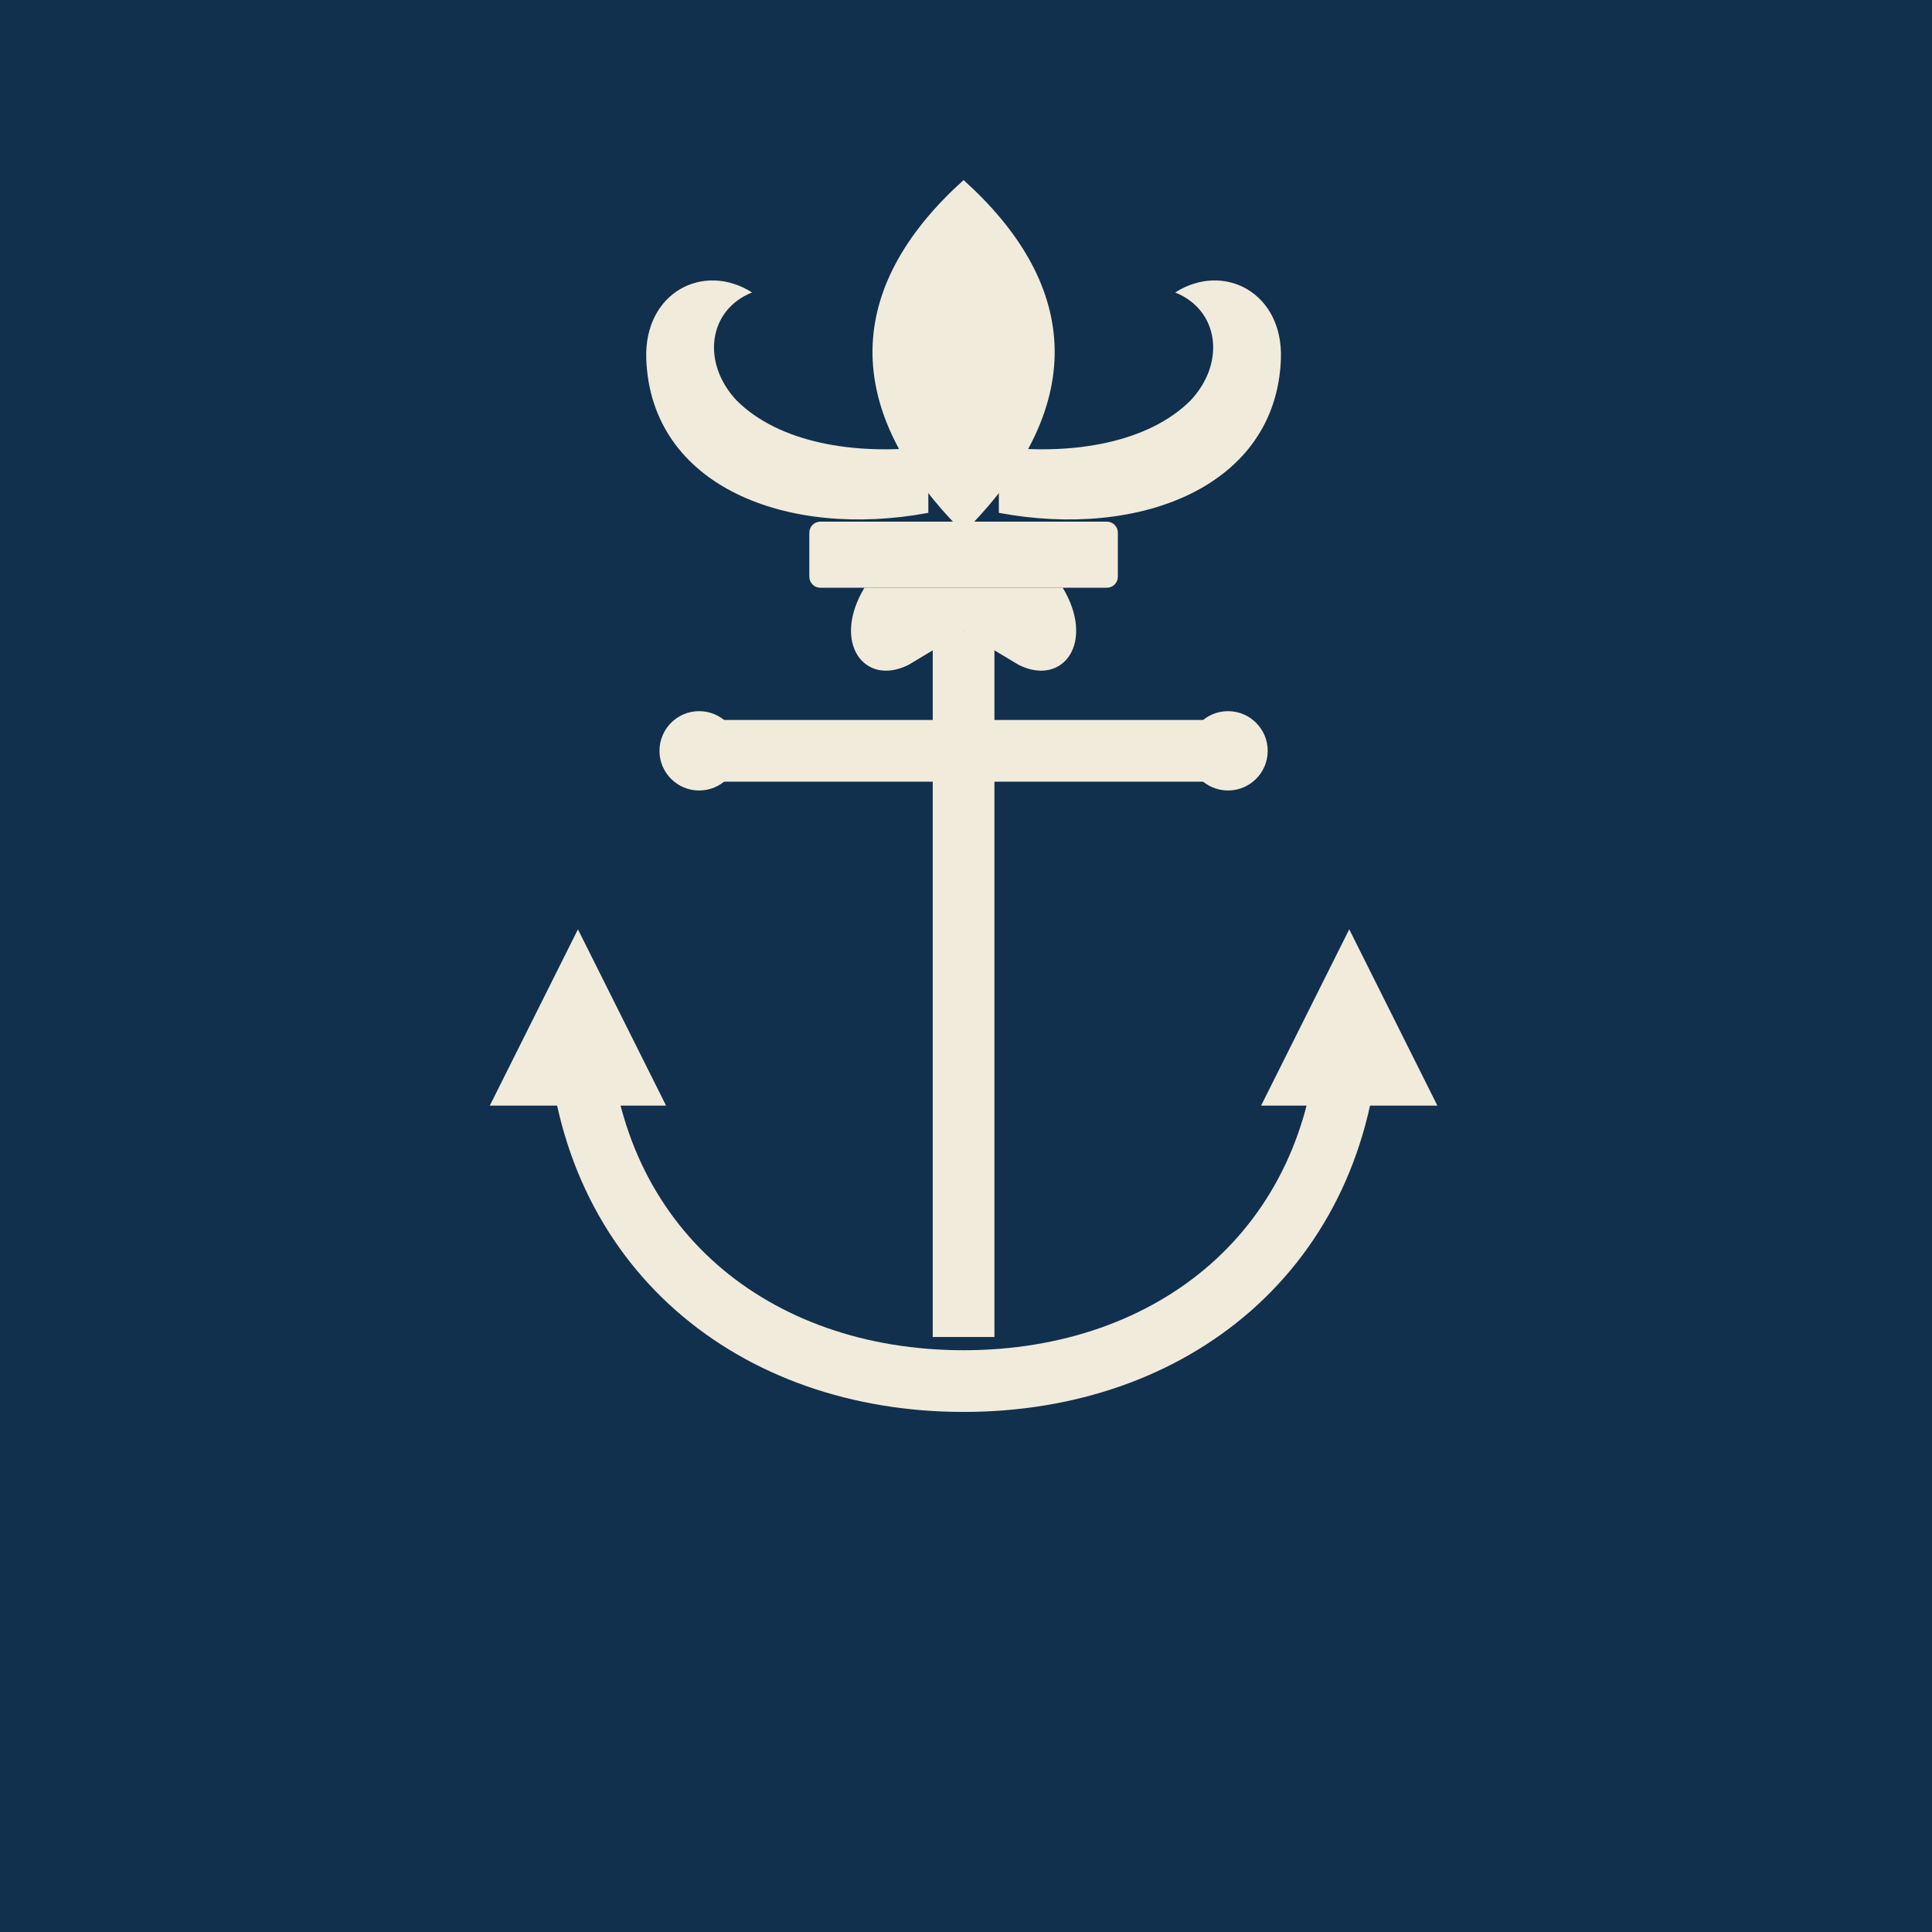
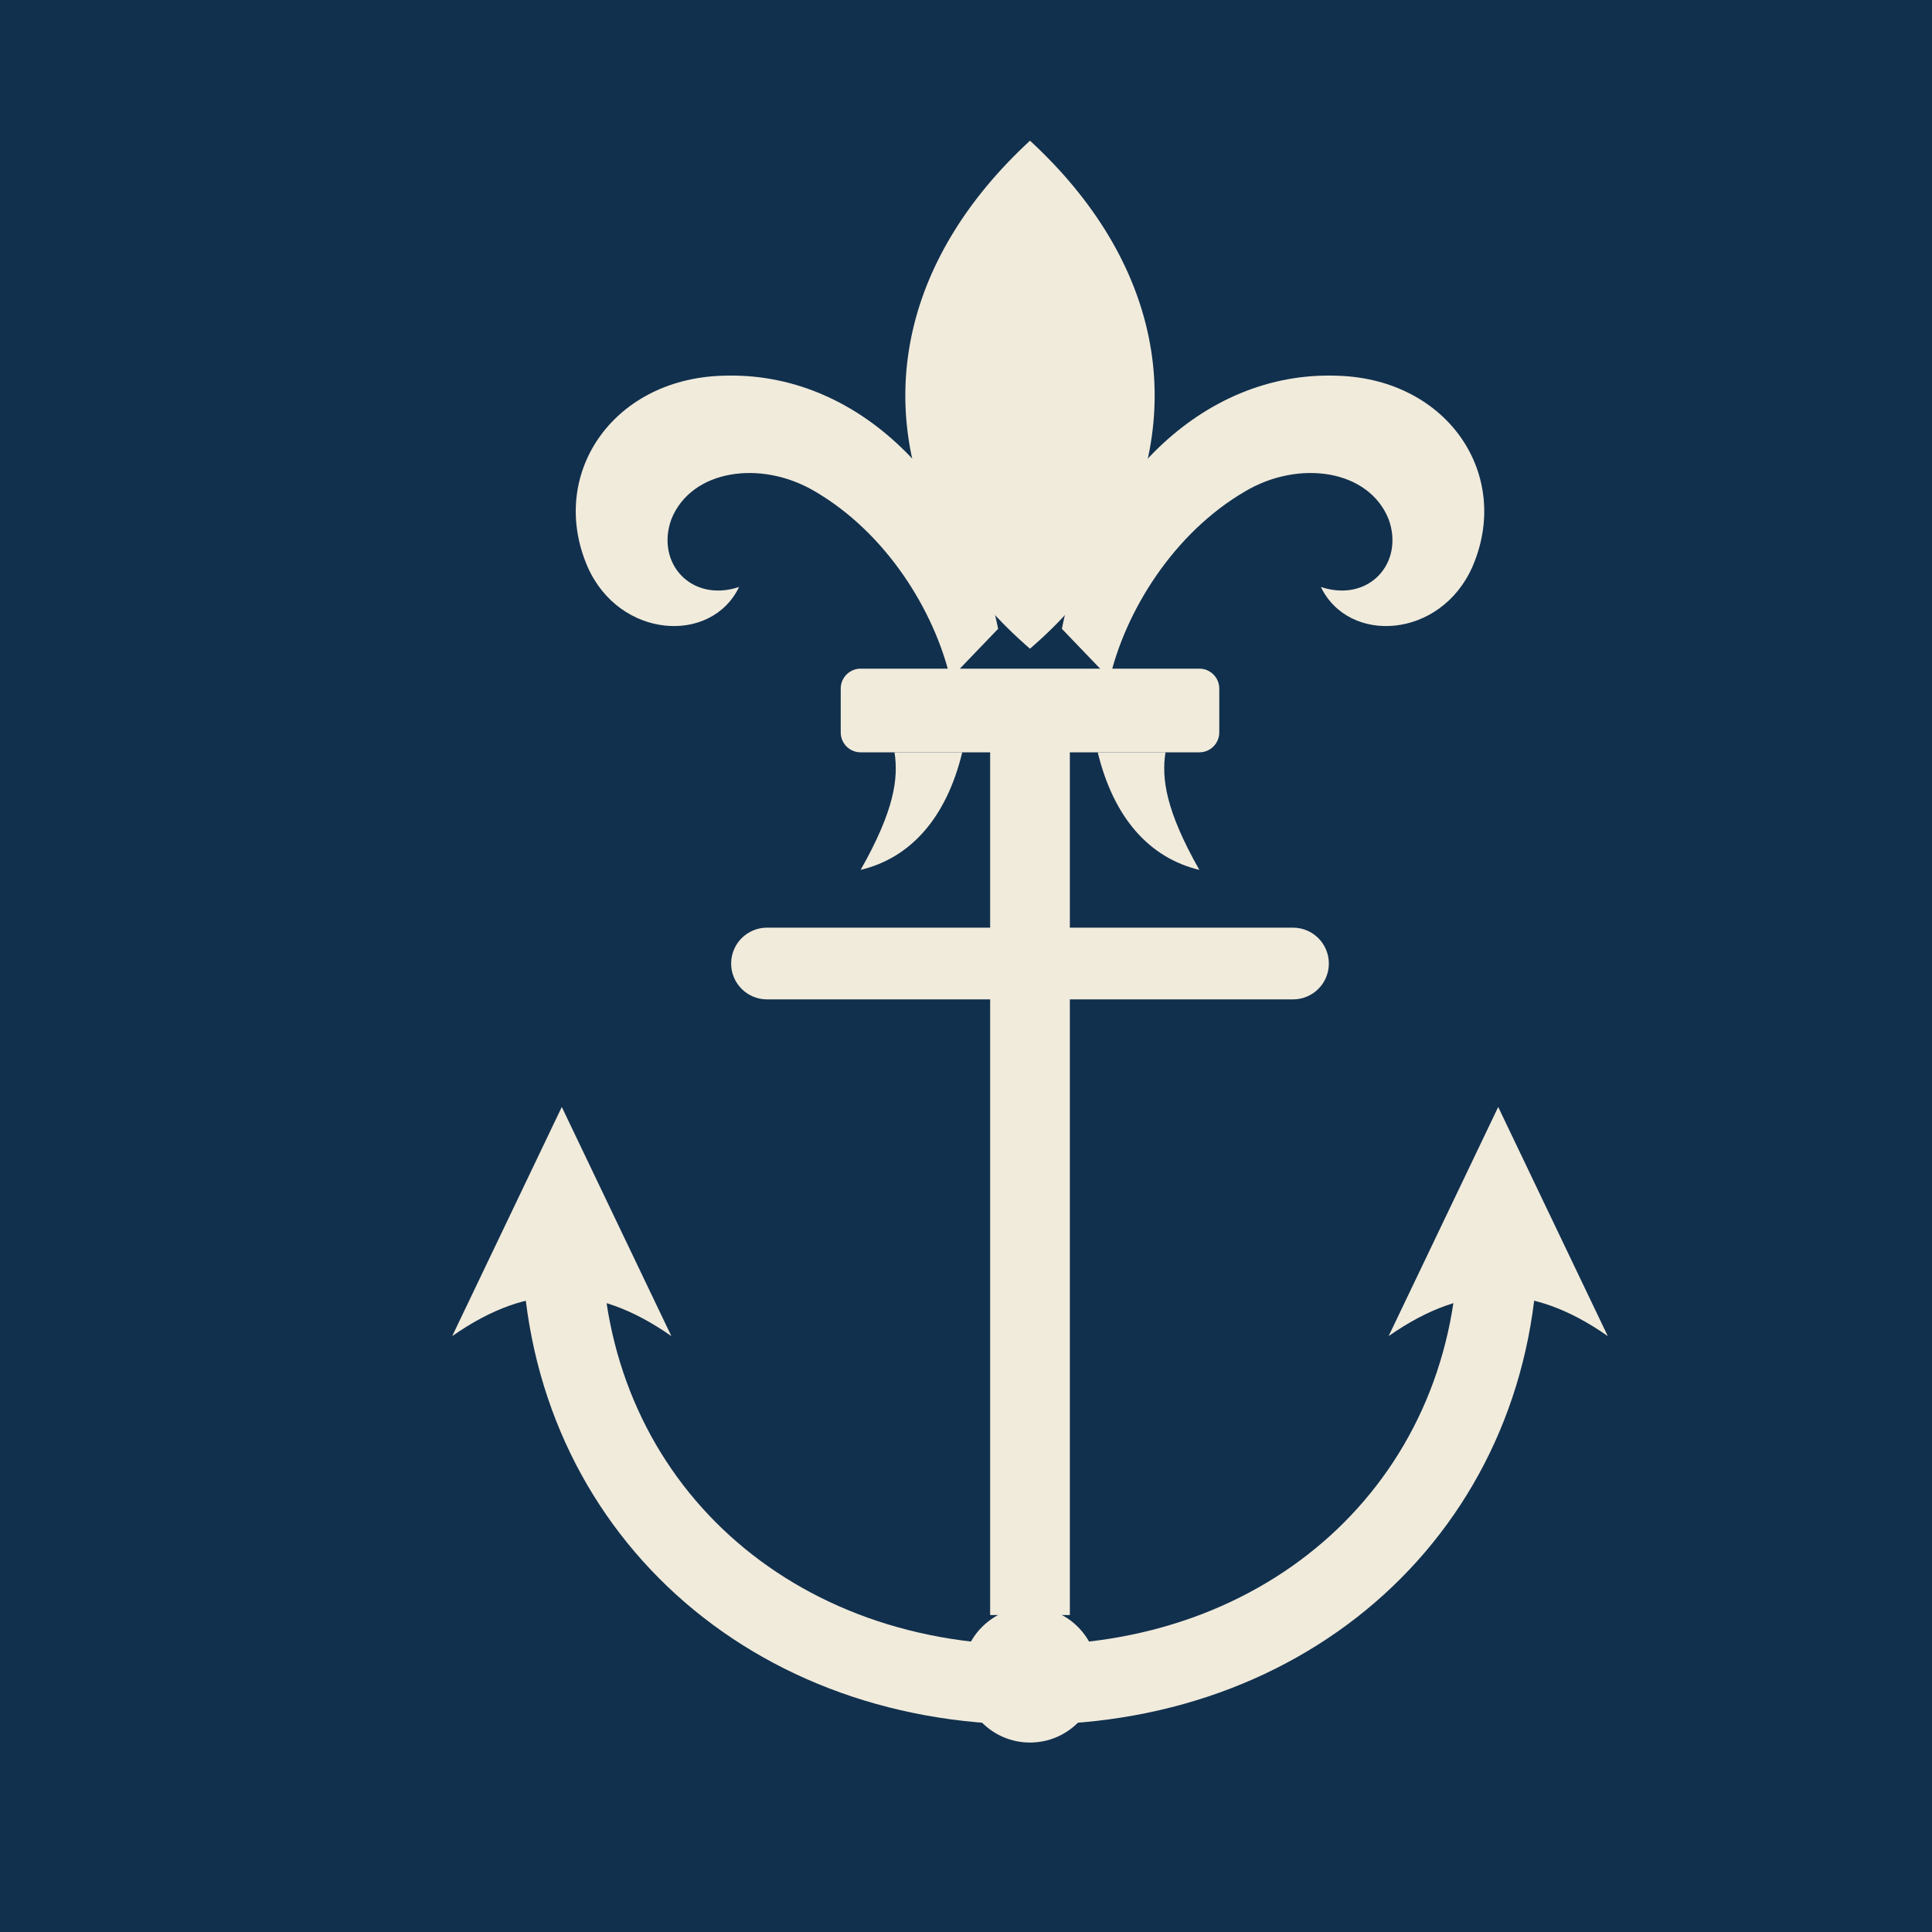
<svg xmlns="http://www.w3.org/2000/svg" viewBox="0 0 64 64">
  <rect width="64" height="64" fill="#11304d" />
-   <g transform="translate(14.4 5.6) scale(0.73)" fill="#f1ebdc">
-     <path d="M24 .5C29 5 30 10.5 24 16.5 18 10.5 19 5 24 .5Z" />
-     <path d="M22.4 15.6C16 16.8 9.8 14.4 9.6 8.6 9.5 5.6 12.2 4.2 14.4 5.6 12.4 6.4 12.1 8.8 13.7 10.5 15.6 12.4 19 13 22.4 12.6Z" />
-     <path d="M25.6 15.6C32 16.8 38.2 14.4 38.4 8.6 38.5 5.6 35.8 4.2 33.6 5.6 35.6 6.4 35.9 8.8 34.3 10.5 32.4 12.4 29 13 25.6 12.6Z" />
-     <rect x="17" y="16" width="14" height="3" rx=".5" />
-     <path d="M19.5 19C18 21.5 19.5 23.5 21.5 22.5L24 21l2.5 1.5c2 1 3.5-1 2-3.5Z" />
-     <rect x="12" y="25" width="24" height="2.8" />
-     <circle cx="12" cy="26.4" r="1.8" />
-     <circle cx="36" cy="26.4" r="1.8" />
-     <rect x="22.6" y="21" width="2.8" height="32" />
-     <path d="M6.5 39C7 49 14.5 55 24 55S41 49 41.5 39" fill="none" stroke="#f1ebdc" stroke-width="2.8" />
-     <path d="M2.5 42.5l4-8 4 8ZM37.5 42.5l4-8 4 8Z" />
+   <g transform="translate(13 4) scale(0.66)" fill="#f1ebdc" color="#f1ebdc">
+     <path d="M32 1C38.5 7 40 14.5 36.2 21.5 35 23.6 33.5 25.2 32 26.5 30.5 25.2 29 23.6 27.8 21.5 24 14.5 25.5 7 32 1Z" />
+     <path d="M33.6 25.5C35 18.5 40.5 12.5 47.5 12.8 53 13 56.2 17.8 54.2 22.4 52.6 26 48 26.3 46.6 23.4 49 24.2 50.8 22.2 50 20 49 17.5 45.5 17 42.8 18.6 39.2 20.7 36.8 24.6 36 28Z" />
+     <path d="M30.4 25.5C29 18.5 23.5 12.5 16.5 12.8 11 13 7.8 17.8 9.8 22.4 11.4 26 16 26.3 17.4 23.4 15 24.2 13.2 22.2 14 20 15 17.5 18.5 17 21.2 18.6 24.8 20.7 27.2 24.6 28 28Z" />
+     <rect x="22.5" y="27.5" width="19" height="4.2" rx="1" />
+     <path d="M28.6 31.7C27.8 35 26 37 23.5 37.6 25.2 34.6 25.4 33 25.2 31.7Z" />
+     <path d="M35.4 31.7C36.2 35 38 37 40.5 37.6 38.8 34.6 38.6 33 38.8 31.7Z" />
+     <rect x="30" y="31" width="4" height="44" />
+     <rect x="17" y="40.5" width="30" height="3.6" rx="1.8" />
+     <path d="M8.5 56C8.5 69 18.5 78.5 32 78.5S55.5 69 55.5 56" fill="none" stroke="currentColor" stroke-width="4" />
+     <path d="M3 61l5.5-11.5L14 61c-2-1.4-3.8-2-5.5-2S5 59.6 3 61ZM50 61l5.5-11.5L61 61c-2-1.4-3.8-2-5.5-2S52 59.6 50 61Z" />
+     <circle cx="32" cy="78" r="3.4" />
  </g>
</svg>
